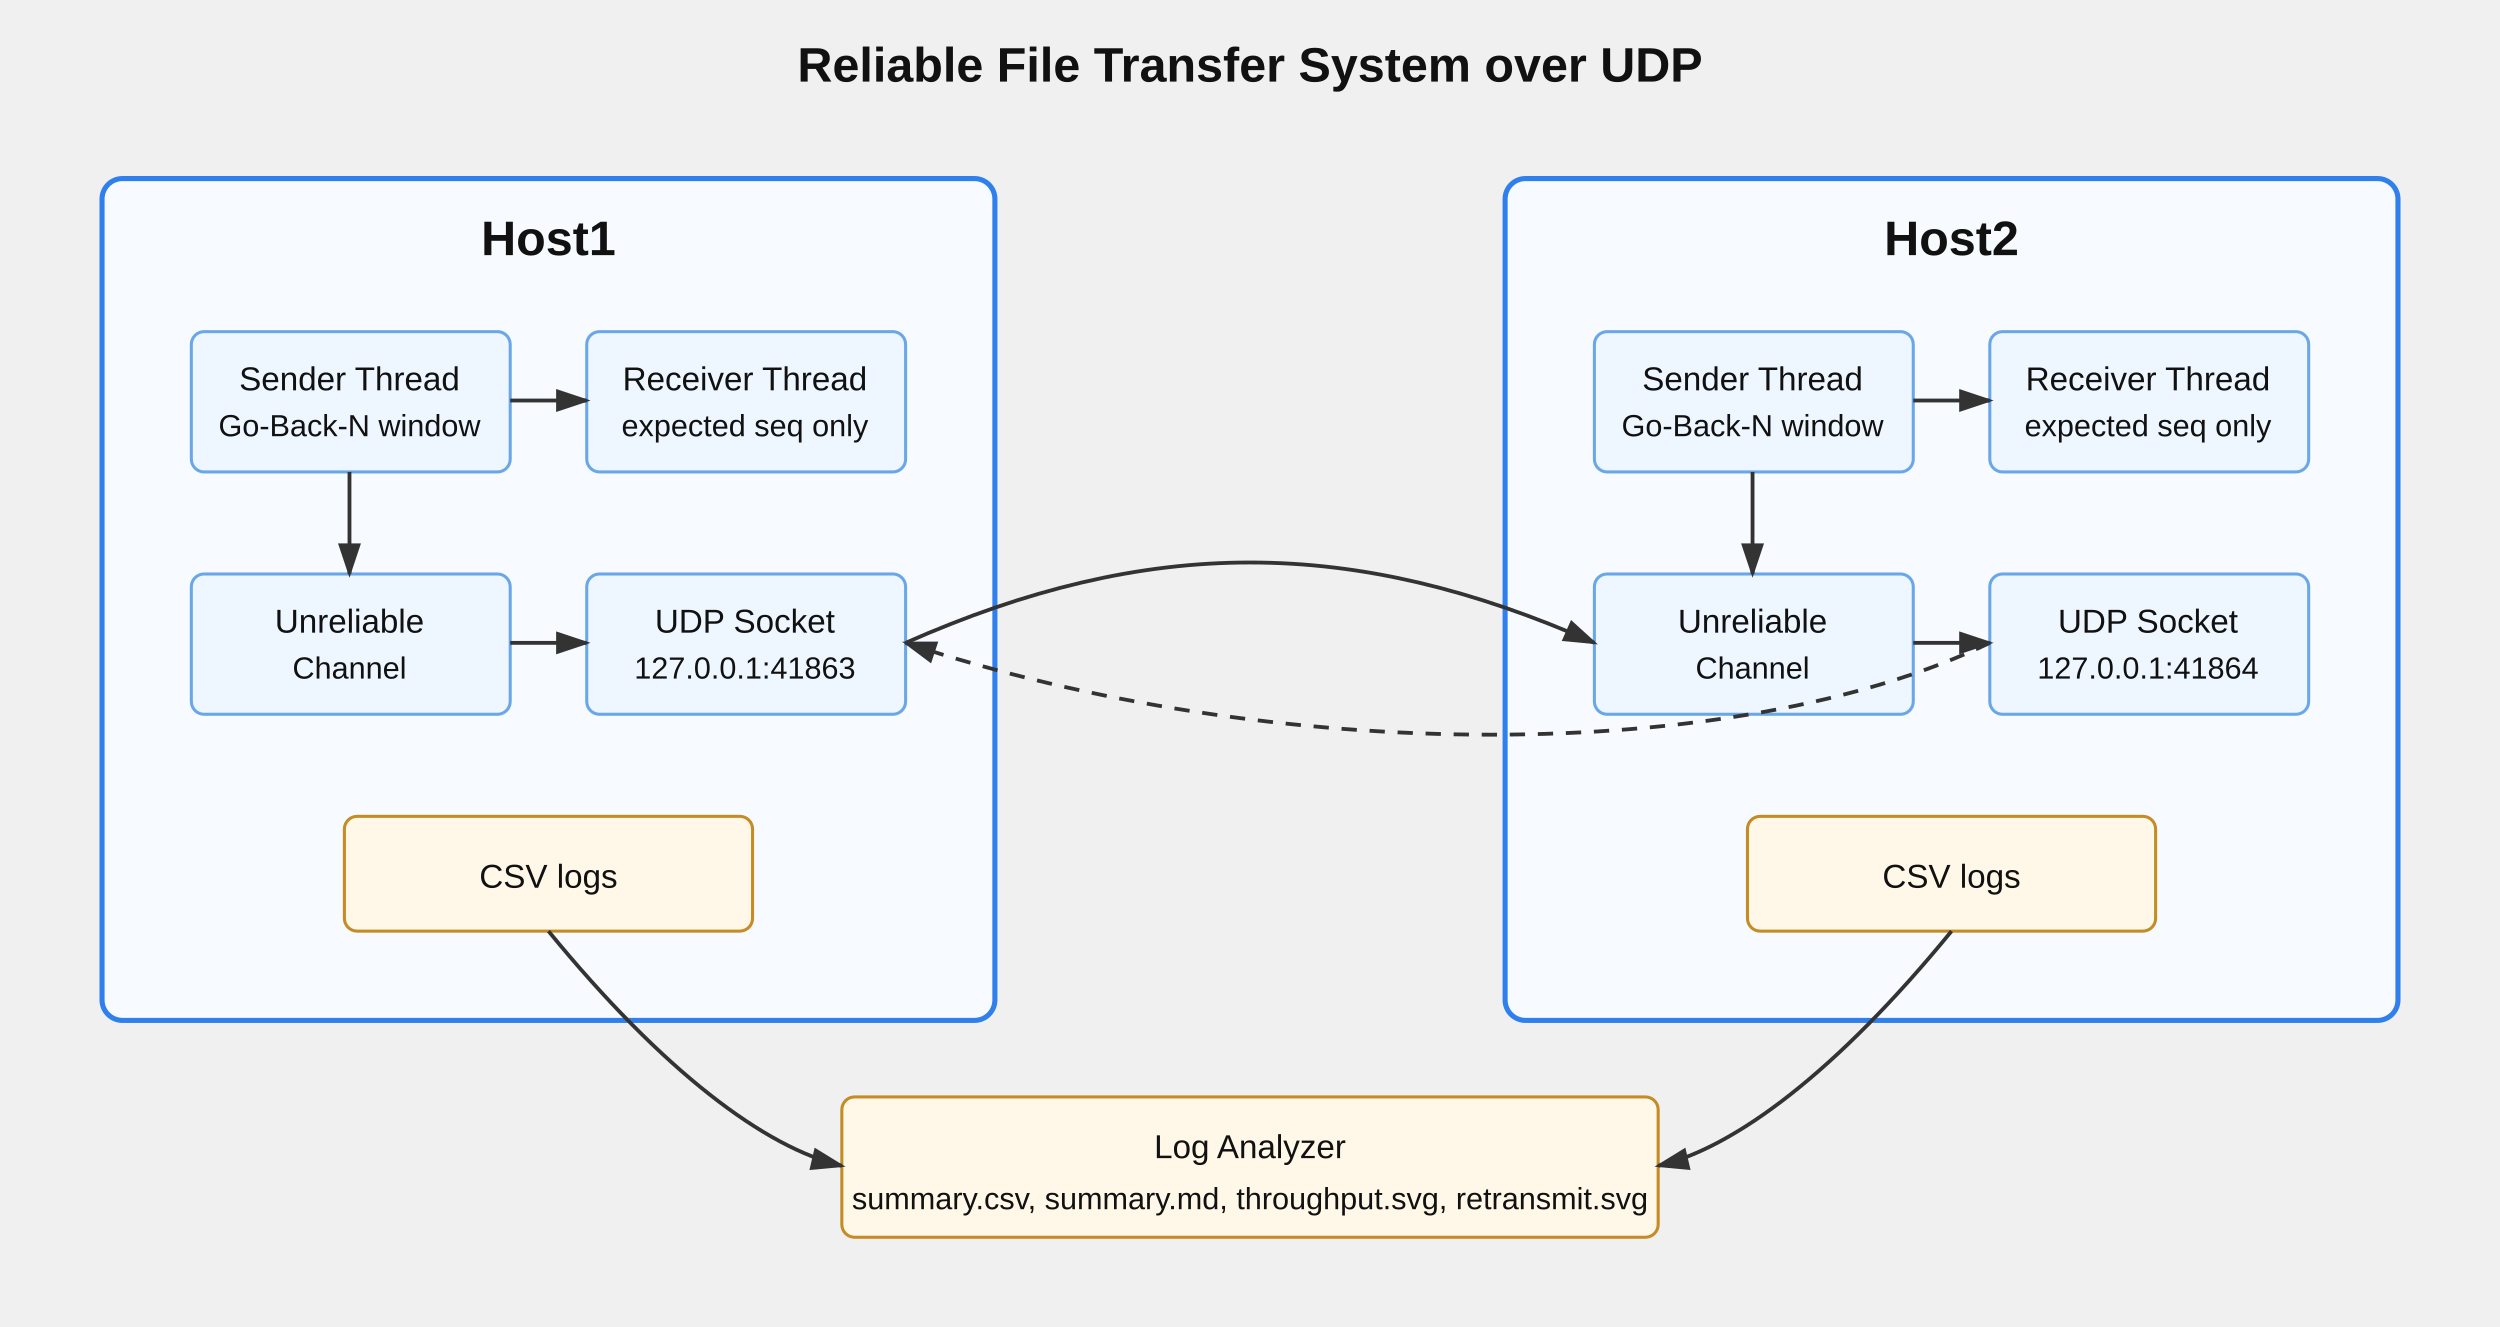
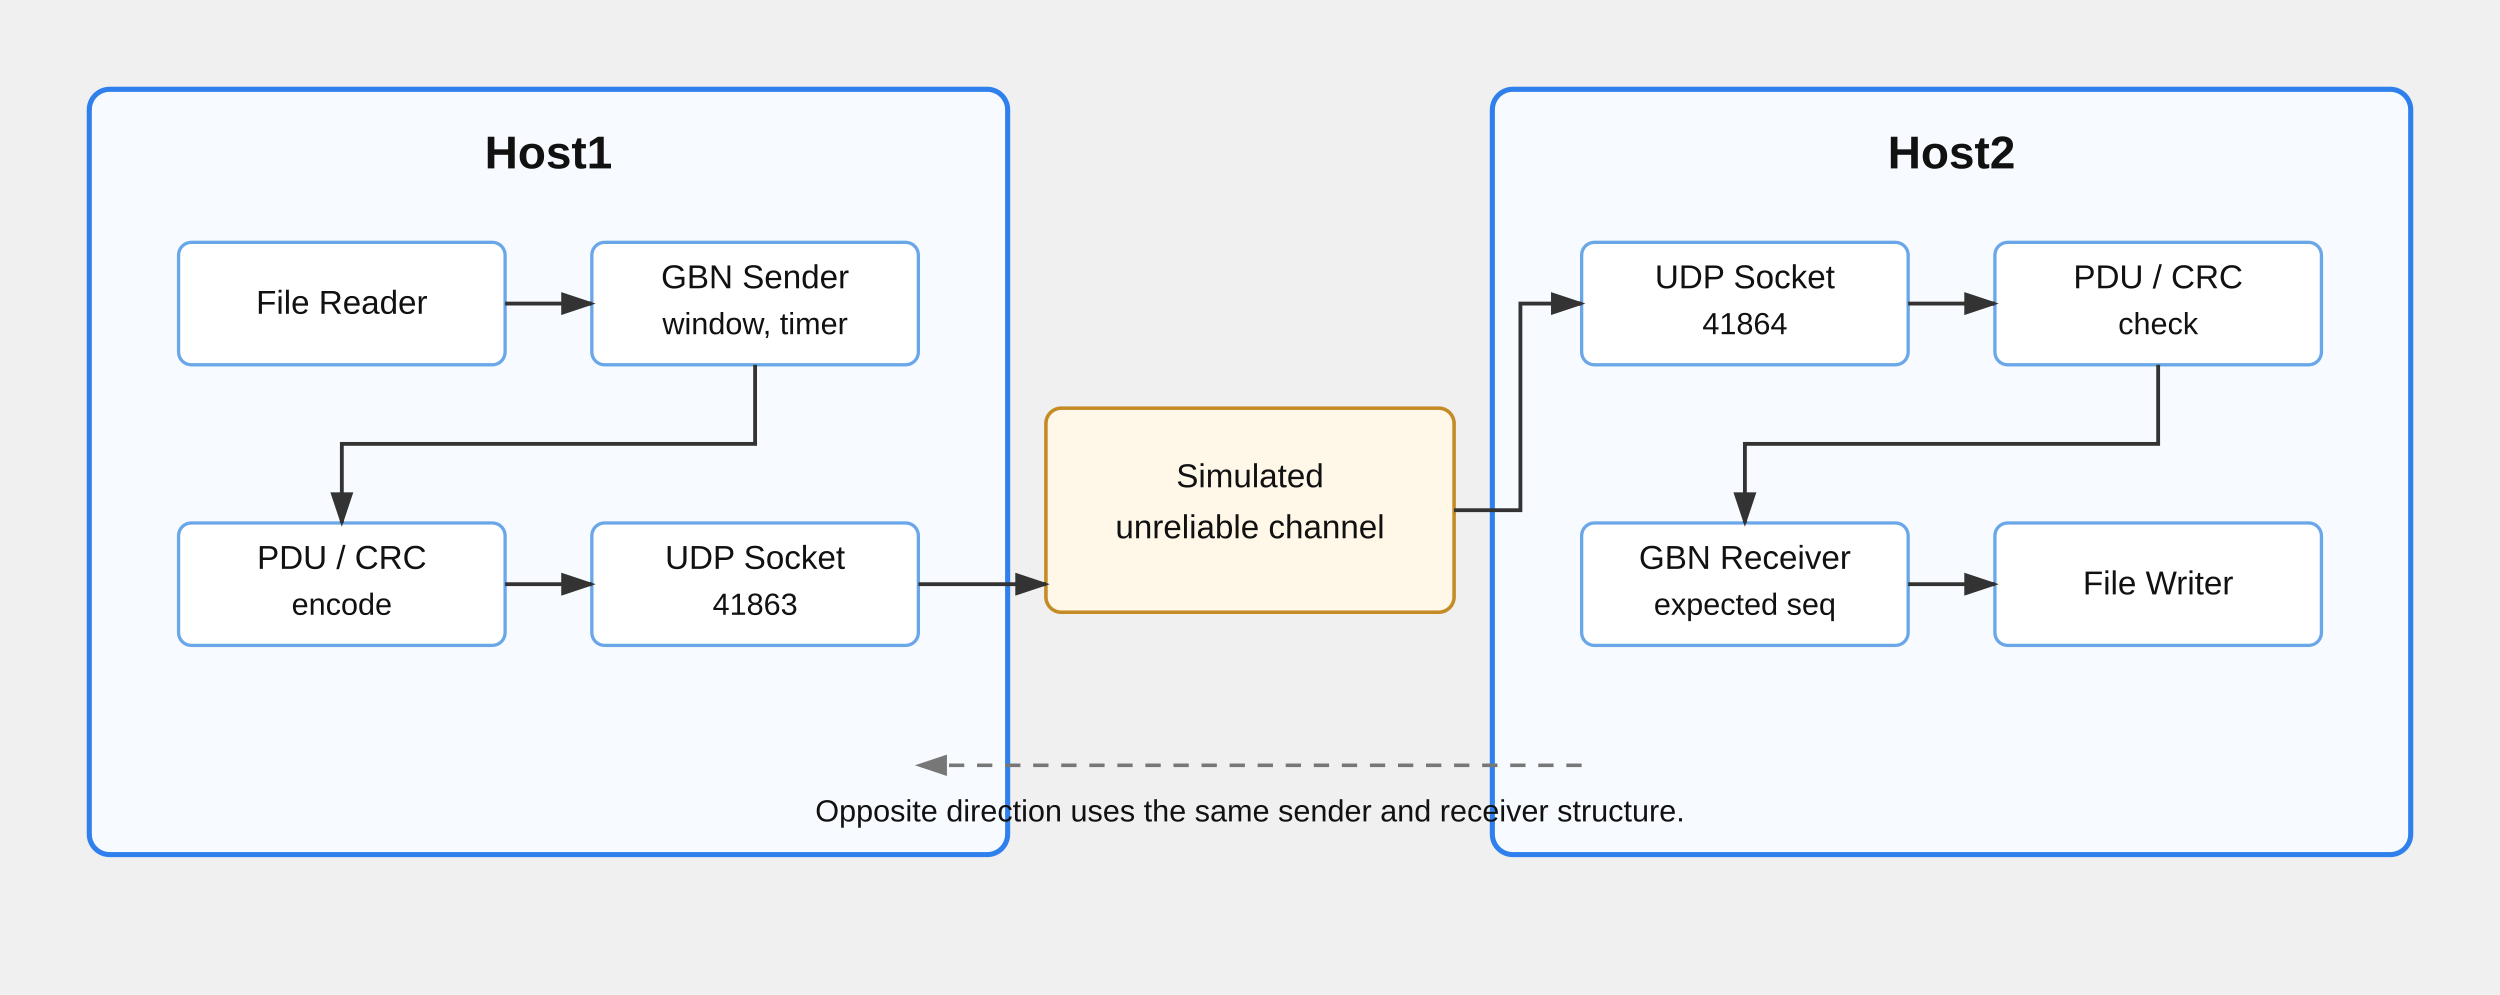
- <svg xmlns="http://www.w3.org/2000/svg" width="980" height="520" viewBox="0 0 980 520">
+ <svg xmlns="http://www.w3.org/2000/svg" width="980" height="390" viewBox="0 0 980 390">
  <defs>
    <marker id="arrow" markerWidth="10" markerHeight="10" refX="8" refY="3" orient="auto" markerUnits="strokeWidth">
      <path d="M0,0 L0,6 L9,3 z" fill="#333" />
    </marker>
+     <marker id="soft-arrow" markerWidth="10" markerHeight="10" refX="8" refY="3" orient="auto" markerUnits="strokeWidth">
+       <path d="M0,0 L0,6 L9,3 z" fill="#777" />
+     </marker>
    <style>
      text { font-family: Arial, sans-serif; fill: #111; }
-       .box { fill: #ffffff; stroke: #333; stroke-width: 1.4; rx: 6; }
      .host { fill: #f7fbff; stroke: #2f80ed; stroke-width: 2; rx: 8; }
-       .sub { fill: #eef6ff; stroke: #6aa7e8; stroke-width: 1.2; rx: 5; }
-       .artifact { fill: #fff8e8; stroke: #c58b24; stroke-width: 1.2; rx: 5; }
-       .title { font-size: 19px; font-weight: 700; }
+       .box { fill: #ffffff; stroke: #6aa7e8; stroke-width: 1.3; rx: 5; }
+       .channel { fill: #fff8e8; stroke: #c58b24; stroke-width: 1.4; rx: 6; }
+       .host-title { font-size: 18px; font-weight: 700; }
      .label { font-size: 13px; }
      .small { font-size: 12px; }
      .line { stroke: #333; stroke-width: 1.5; fill: none; marker-end: url(#arrow); }
-       .dash { stroke-dasharray: 6 5; }
+       .soft { stroke: #777; stroke-width: 1.4; fill: none; marker-end: url(#soft-arrow); stroke-dasharray: 6 5; }
    </style>
  </defs>
-   <text x="490" y="32" text-anchor="middle" class="title">Reliable File Transfer System over UDP</text>
-   <rect x="40" y="70" width="350" height="330" class="host" />
-   <text x="215" y="100" text-anchor="middle" class="title">Host1</text>
-   <rect x="75" y="130" width="125" height="55" class="sub" />
-   <text x="137" y="153" text-anchor="middle" class="label">Sender Thread</text>
-   <text x="137" y="171" text-anchor="middle" class="small">Go-Back-N window</text>
-   <rect x="230" y="130" width="125" height="55" class="sub" />
-   <text x="292" y="153" text-anchor="middle" class="label">Receiver Thread</text>
-   <text x="292" y="171" text-anchor="middle" class="small">expected seq only</text>
-   <rect x="75" y="225" width="125" height="55" class="sub" />
-   <text x="137" y="248" text-anchor="middle" class="label">Unreliable</text>
-   <text x="137" y="266" text-anchor="middle" class="small">Channel</text>
-   <rect x="230" y="225" width="125" height="55" class="sub" />
-   <text x="292" y="248" text-anchor="middle" class="label">UDP Socket</text>
-   <text x="292" y="266" text-anchor="middle" class="small">127.0.0.1:41863</text>
-   <rect x="135" y="320" width="160" height="45" class="artifact" />
-   <text x="215" y="348" text-anchor="middle" class="label">CSV logs</text>
-   <rect x="590" y="70" width="350" height="330" class="host" />
-   <text x="765" y="100" text-anchor="middle" class="title">Host2</text>
-   <rect x="625" y="130" width="125" height="55" class="sub" />
-   <text x="687" y="153" text-anchor="middle" class="label">Sender Thread</text>
-   <text x="687" y="171" text-anchor="middle" class="small">Go-Back-N window</text>
-   <rect x="780" y="130" width="125" height="55" class="sub" />
-   <text x="842" y="153" text-anchor="middle" class="label">Receiver Thread</text>
-   <text x="842" y="171" text-anchor="middle" class="small">expected seq only</text>
-   <rect x="625" y="225" width="125" height="55" class="sub" />
-   <text x="687" y="248" text-anchor="middle" class="label">Unreliable</text>
-   <text x="687" y="266" text-anchor="middle" class="small">Channel</text>
-   <rect x="780" y="225" width="125" height="55" class="sub" />
-   <text x="842" y="248" text-anchor="middle" class="label">UDP Socket</text>
-   <text x="842" y="266" text-anchor="middle" class="small">127.0.0.1:41864</text>
-   <rect x="685" y="320" width="160" height="45" class="artifact" />
-   <text x="765" y="348" text-anchor="middle" class="label">CSV logs</text>
-   <path d="M200 157 L230 157" class="line" />
-   <path d="M137 185 L137 225" class="line" />
-   <path d="M200 252 L230 252" class="line" />
-   <path d="M750 157 L780 157" class="line" />
-   <path d="M687 185 L687 225" class="line" />
-   <path d="M750 252 L780 252" class="line" />
-   <path d="M355 252 C450 210, 530 210, 625 252" class="line" />
-   <path d="M780 252 C680 300, 500 300, 355 252" class="line dash" />
-   <rect x="330" y="430" width="320" height="55" class="artifact" />
-   <text x="490" y="454" text-anchor="middle" class="label">Log Analyzer</text>
-   <text x="490" y="474" text-anchor="middle" class="small">summary.csv, summary.md, throughput.svg, retransmit.svg</text>
-   <path d="M215 365 C260 420, 300 450, 330 457" class="line" />
-   <path d="M765 365 C720 420, 680 450, 650 457" class="line" />
+   <rect x="35" y="35" width="360" height="300" class="host" />
+   <text x="215" y="66" text-anchor="middle" class="host-title">Host1</text>
+   <rect x="70" y="95" width="128" height="48" class="box" />
+   <text x="134" y="123" text-anchor="middle" class="label">File Reader</text>
+   <rect x="232" y="95" width="128" height="48" class="box" />
+   <text x="296" y="113" text-anchor="middle" class="label">GBN Sender</text>
+   <text x="296" y="131" text-anchor="middle" class="small">window, timer</text>
+   <rect x="70" y="205" width="128" height="48" class="box" />
+   <text x="134" y="223" text-anchor="middle" class="label">PDU / CRC</text>
+   <text x="134" y="241" text-anchor="middle" class="small">encode</text>
+   <rect x="232" y="205" width="128" height="48" class="box" />
+   <text x="296" y="223" text-anchor="middle" class="label">UDP Socket</text>
+   <text x="296" y="241" text-anchor="middle" class="small">41863</text>
+   <rect x="410" y="160" width="160" height="80" class="channel" />
+   <text x="490" y="191" text-anchor="middle" class="label">Simulated</text>
+   <text x="490" y="211" text-anchor="middle" class="label">unreliable channel</text>
+   <rect x="585" y="35" width="360" height="300" class="host" />
+   <text x="765" y="66" text-anchor="middle" class="host-title">Host2</text>
+   <rect x="620" y="95" width="128" height="48" class="box" />
+   <text x="684" y="113" text-anchor="middle" class="label">UDP Socket</text>
+   <text x="684" y="131" text-anchor="middle" class="small">41864</text>
+   <rect x="782" y="95" width="128" height="48" class="box" />
+   <text x="846" y="113" text-anchor="middle" class="label">PDU / CRC</text>
+   <text x="846" y="131" text-anchor="middle" class="small">check</text>
+   <rect x="620" y="205" width="128" height="48" class="box" />
+   <text x="684" y="223" text-anchor="middle" class="label">GBN Receiver</text>
+   <text x="684" y="241" text-anchor="middle" class="small">expected seq</text>
+   <rect x="782" y="205" width="128" height="48" class="box" />
+   <text x="846" y="233" text-anchor="middle" class="label">File Writer</text>
+   <path d="M198 119 L232 119" class="line" />
+   <path d="M296 143 L296 174 L134 174 L134 205" class="line" />
+   <path d="M198 229 L232 229" class="line" />
+   <path d="M360 229 L410 229" class="line" />
+   <path d="M748 119 L782 119" class="line" />
+   <path d="M846 143 L846 174 L684 174 L684 205" class="line" />
+   <path d="M748 229 L782 229" class="line" />
+   <path d="M570 200 L596 200 L596 119 L620 119" class="line" />
+   <path d="M620 300 L360 300" class="soft" />
+   <text x="490" y="322" text-anchor="middle" class="small">Opposite direction uses the same sender and receiver structure.</text>
</svg>
